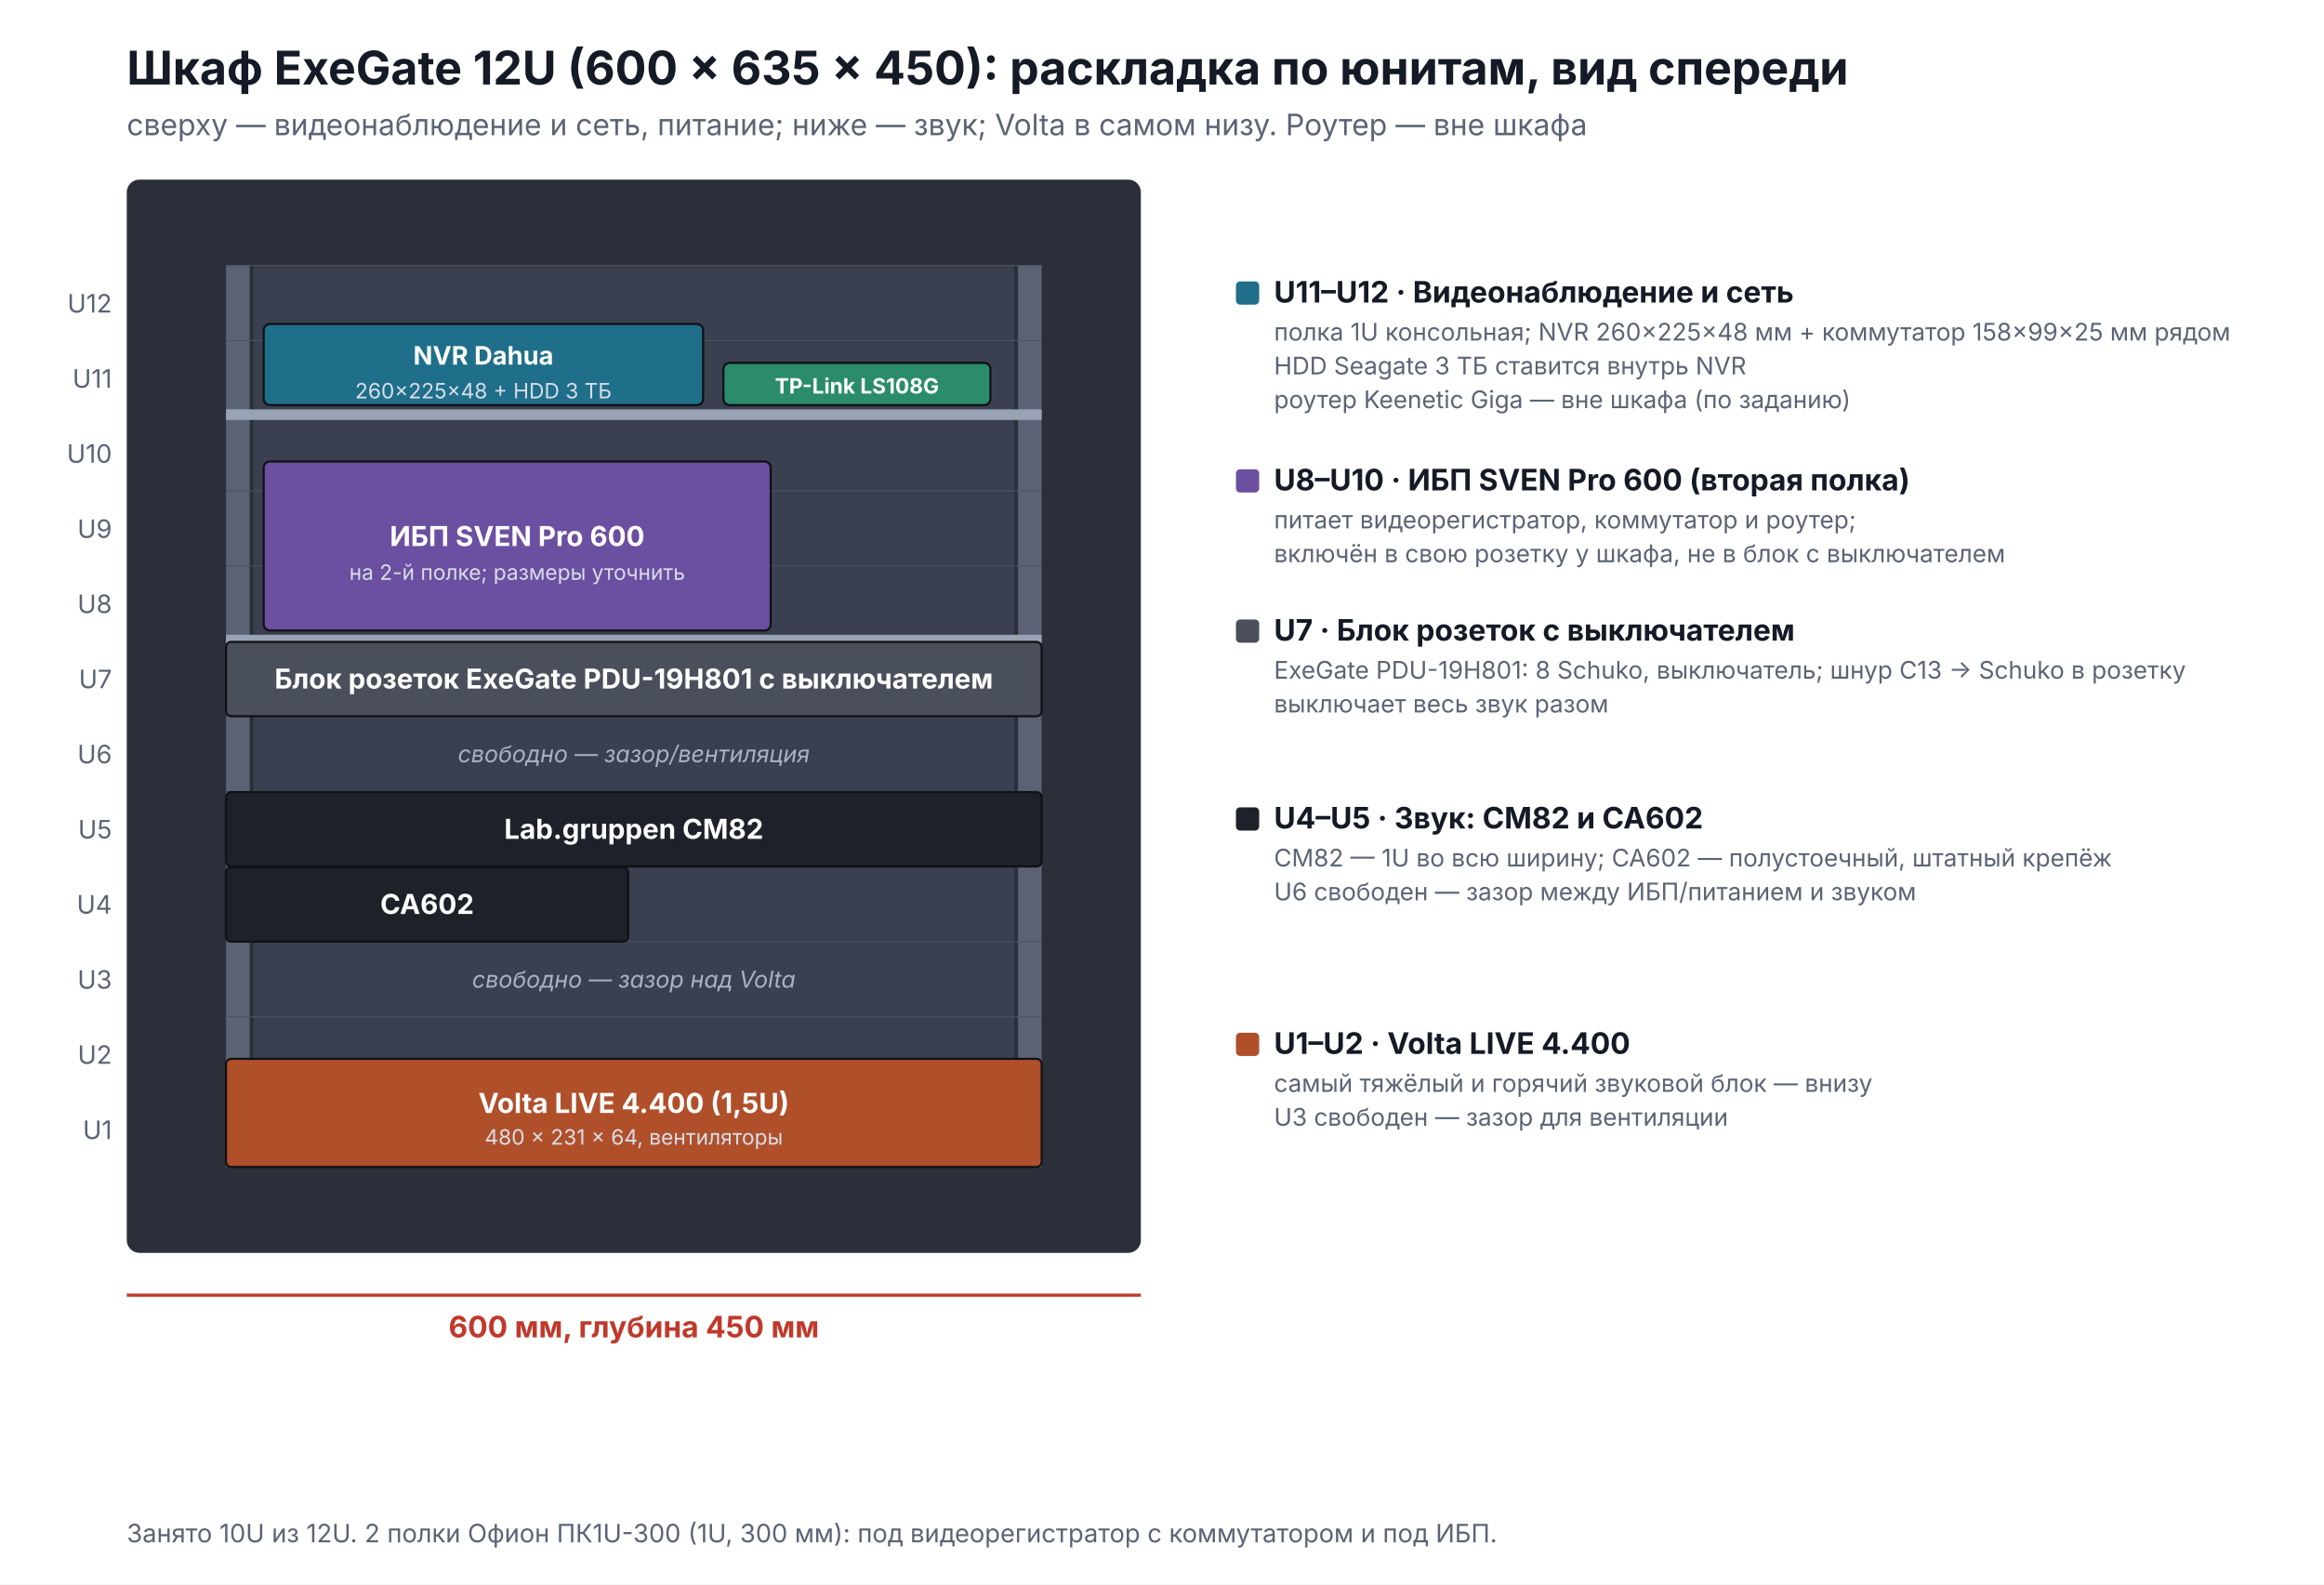
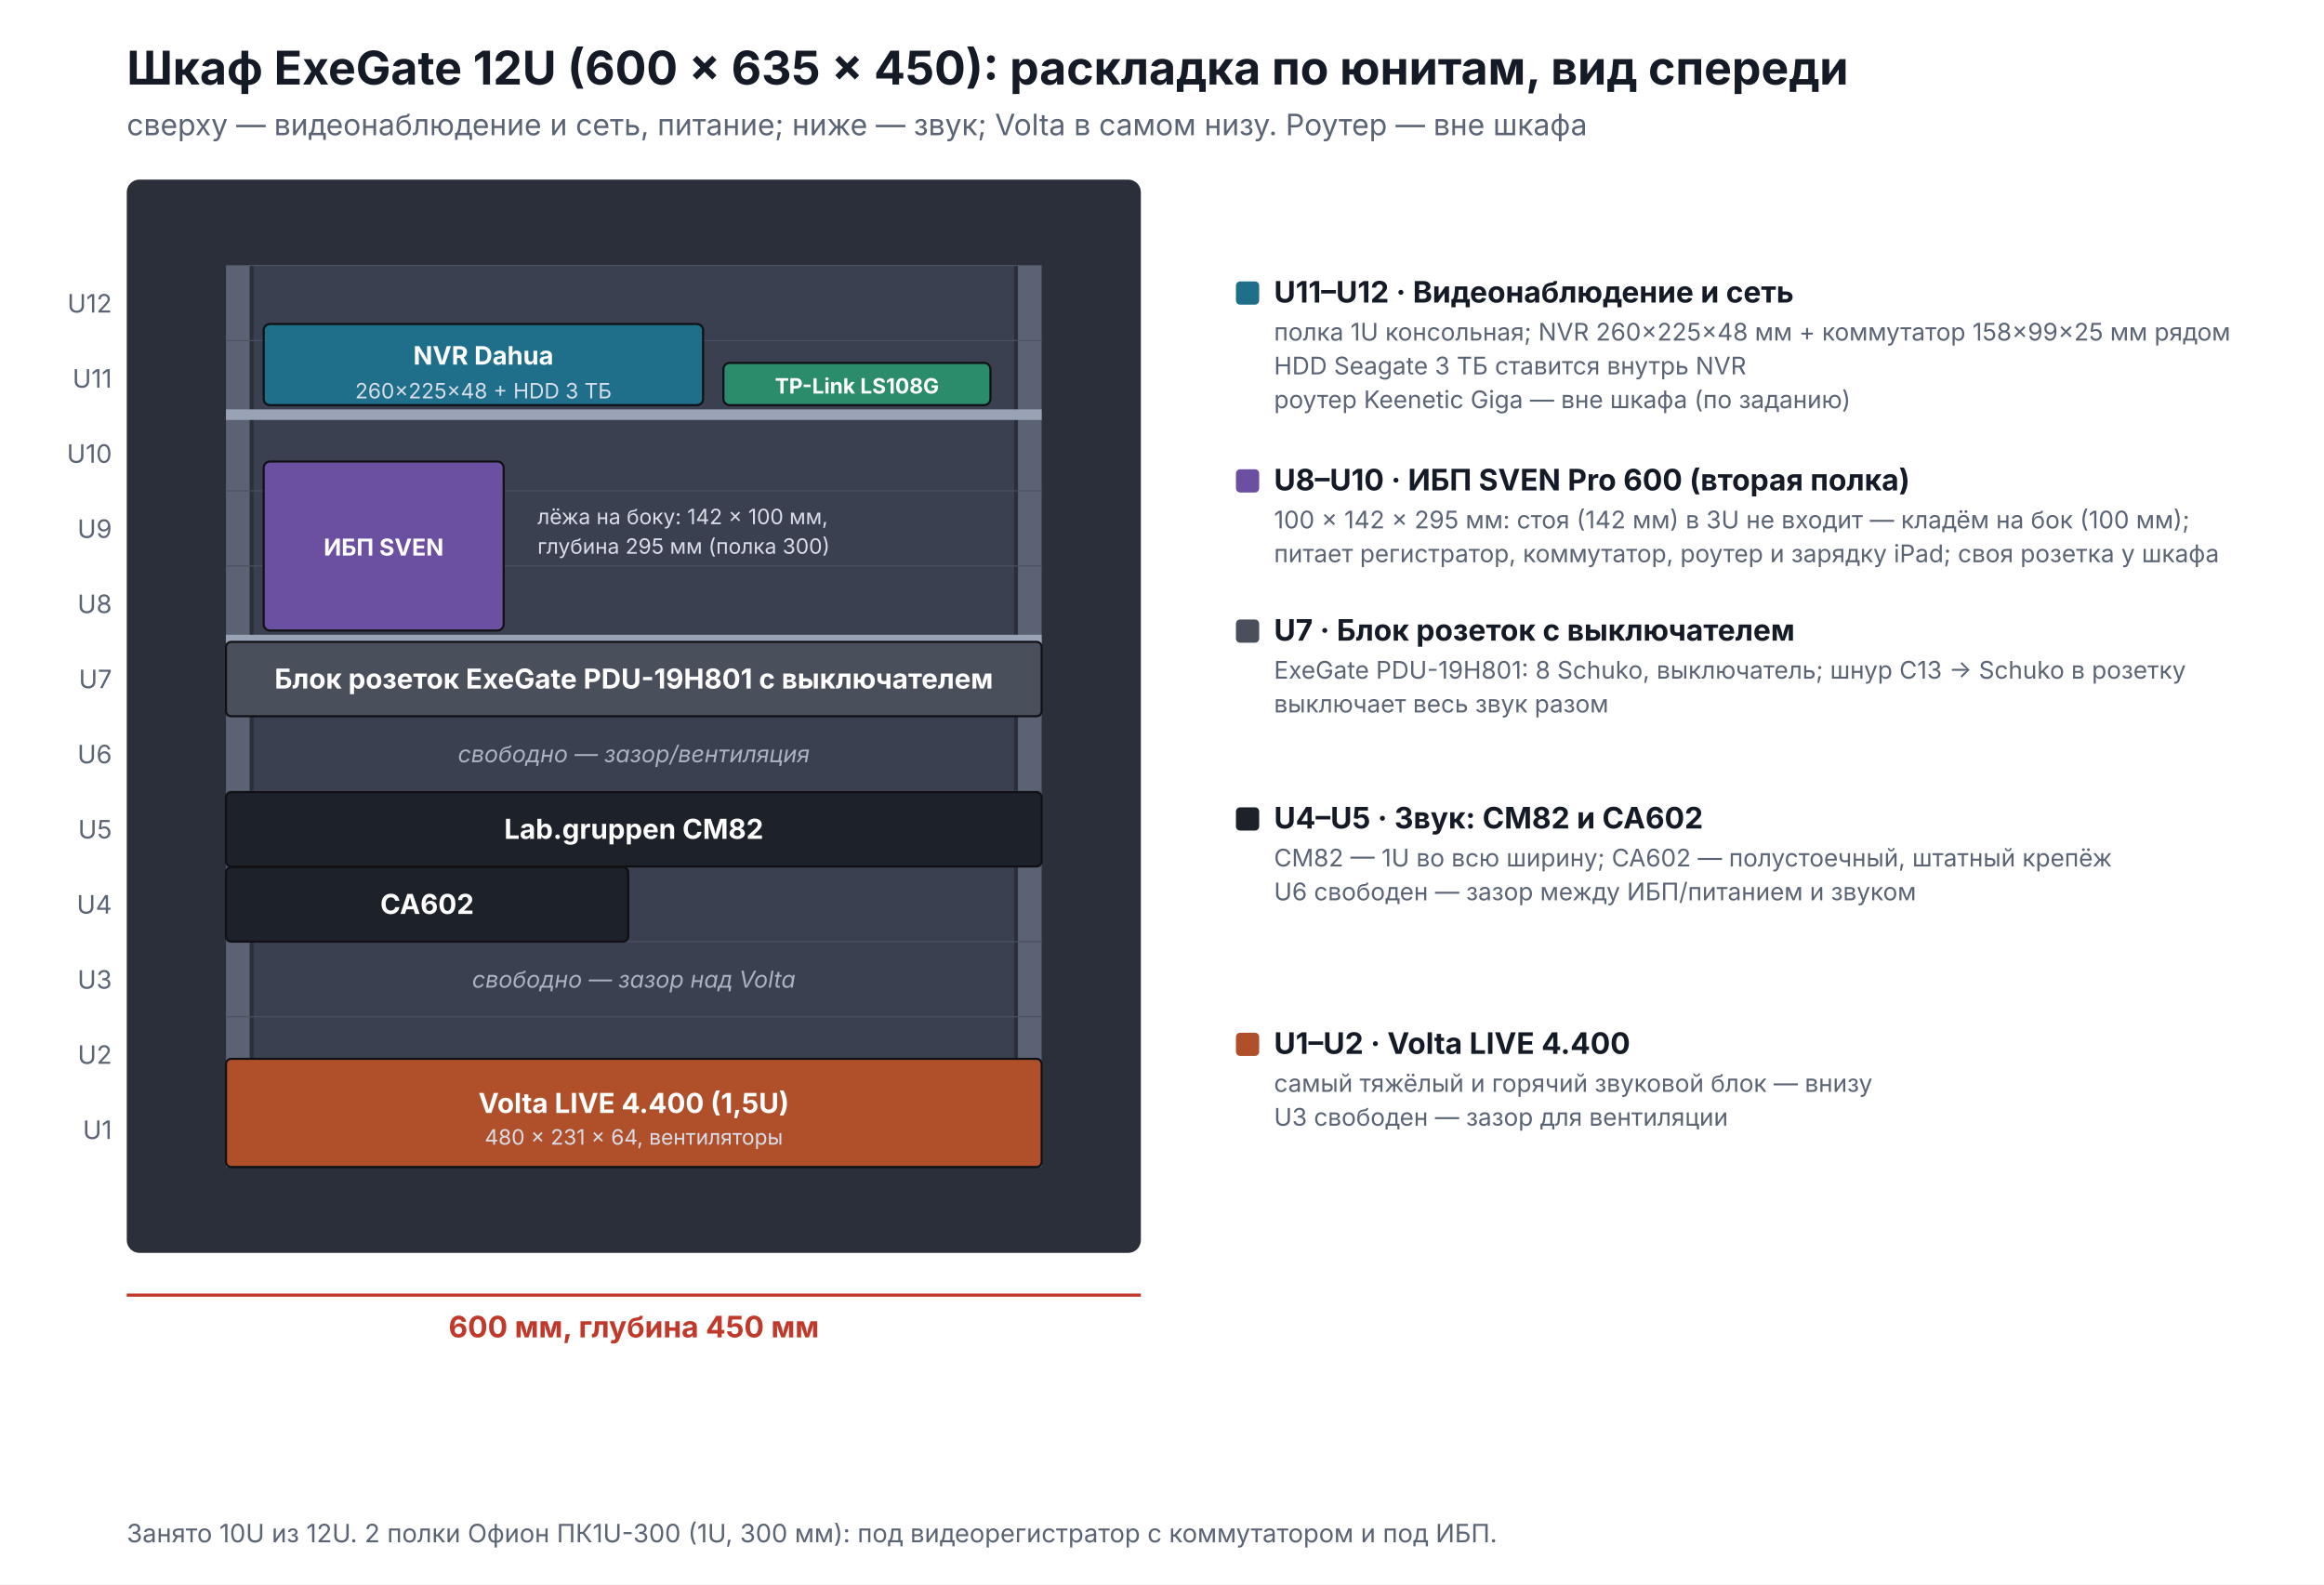
<svg xmlns="http://www.w3.org/2000/svg" viewBox="0 0 2200 1500" font-family="Inter, Arial, sans-serif">
  <rect width="2200" height="1500" fill="#ffffff" />
  <text x="120" y="80" font-size="44" font-weight="700" fill="#141a26">Шкаф ExeGate 12U (600 × 635 × 450): раскладка по юнитам, вид спереди</text>
  <text x="120" y="128" font-size="28" fill="#5b6475">сверху — видеонаблюдение и сеть, питание; ниже — звук; Volta в самом низу. Роутер — вне шкафа</text>
  <rect x="120" y="170" width="960.0" height="1016.0" rx="12" fill="#2b2f3a" />
  <rect x="240.0" y="251.28" width="720.0" height="853.44" fill="#3a4050" />
  <rect x="213.92" y="251.28" width="22.4" height="853.44" fill="#5b6273" />
  <rect x="963.68" y="251.28" width="22.4" height="853.44" fill="#5b6273" />
  <line x1="213.92" y1="1033.6" x2="986.08" y2="1033.6" stroke="#4a5163" stroke-width="1" />
  <text x="106" y="1078.16" text-anchor="end" font-size="24" fill="#5b6475">U1</text>
  <line x1="213.92" y1="962.48" x2="986.08" y2="962.48" stroke="#4a5163" stroke-width="1" />
  <text x="106" y="1007.04" text-anchor="end" font-size="24" fill="#5b6475">U2</text>
  <line x1="213.92" y1="891.36" x2="986.08" y2="891.36" stroke="#4a5163" stroke-width="1" />
  <text x="106" y="935.92" text-anchor="end" font-size="24" fill="#5b6475">U3</text>
  <line x1="213.92" y1="820.24" x2="986.08" y2="820.24" stroke="#4a5163" stroke-width="1" />
  <text x="106" y="864.8" text-anchor="end" font-size="24" fill="#5b6475">U4</text>
  <line x1="213.92" y1="749.12" x2="986.08" y2="749.12" stroke="#4a5163" stroke-width="1" />
  <text x="106" y="793.68" text-anchor="end" font-size="24" fill="#5b6475">U5</text>
  <line x1="213.92" y1="678.0" x2="986.08" y2="678.0" stroke="#4a5163" stroke-width="1" />
  <text x="106" y="722.56" text-anchor="end" font-size="24" fill="#5b6475">U6</text>
  <line x1="213.92" y1="606.88" x2="986.08" y2="606.88" stroke="#4a5163" stroke-width="1" />
  <text x="106" y="651.44" text-anchor="end" font-size="24" fill="#5b6475">U7</text>
  <line x1="213.92" y1="535.76" x2="986.08" y2="535.76" stroke="#4a5163" stroke-width="1" />
  <text x="106" y="580.32" text-anchor="end" font-size="24" fill="#5b6475">U8</text>
  <line x1="213.92" y1="464.64" x2="986.08" y2="464.64" stroke="#4a5163" stroke-width="1" />
  <text x="106" y="509.2" text-anchor="end" font-size="24" fill="#5b6475">U9</text>
  <line x1="213.92" y1="393.52" x2="986.08" y2="393.52" stroke="#4a5163" stroke-width="1" />
  <text x="106" y="438.08" text-anchor="end" font-size="24" fill="#5b6475">U10</text>
  <line x1="213.92" y1="322.4" x2="986.08" y2="322.4" stroke="#4a5163" stroke-width="1" />
  <text x="106" y="366.96" text-anchor="end" font-size="24" fill="#5b6475">U11</text>
  <line x1="213.92" y1="251.28" x2="986.08" y2="251.28" stroke="#4a5163" stroke-width="1" />
  <text x="106" y="295.84" text-anchor="end" font-size="24" fill="#5b6475">U12</text>
  <rect x="213.92" y="387.52" width="772.16" height="10" fill="#9aa3b5" />
  <rect x="249.6" y="306.72" width="416.0" height="76.8" rx="6" fill="#1f6f8b" stroke="#0f1115" stroke-width="2" />
  <text x="457.6" y="345.12" text-anchor="middle" font-size="24" font-weight="700" fill="#ffffff">NVR Dahua</text>
  <text x="457.6" y="377.12" text-anchor="middle" font-size="20" fill="#d8dde8">260×225×48 + HDD 3 ТБ</text>
  <rect x="684.8" y="343.52" width="252.8" height="40.0" rx="6" fill="#2a8c6a" stroke="#0f1115" stroke-width="2" />
  <text x="811.2" y="372.52" text-anchor="middle" font-size="20" font-weight="700" fill="#ffffff">TP-Link LS108G</text>
  <rect x="213.92" y="600.88" width="772.16" height="10" fill="#9aa3b5" />
-   <rect x="249.6" y="436.88" width="480.0" height="160.0" rx="6" fill="#6b4fa0" stroke="#0f1115" stroke-width="2" />
-   <text x="489.6" y="516.88" text-anchor="middle" font-size="26" font-weight="700" fill="#ffffff">ИБП SVEN Pro 600</text>
-   <text x="489.6" y="548.88" text-anchor="middle" font-size="20" fill="#d8dde8">на 2-й полке; размеры уточнить</text>
+   <rect x="249.6" y="436.88" width="227.2" height="160.0" rx="6" fill="#6b4fa0" stroke="#0f1115" stroke-width="2" />
+   <text x="363.2" y="525.88" text-anchor="middle" font-size="22" font-weight="700" fill="#ffffff">ИБП SVEN</text>
+   <text x="508.8" y="496.2" font-size="20" fill="#d8dde8">лёжа на боку: 142 × 100 мм,</text>
+   <text x="508.8" y="524.2" font-size="20" fill="#d8dde8">глубина 295 мм (полка 300)</text>
  <rect x="213.92" y="607.6" width="772.16" height="70.4" rx="5" fill="#4a4f5c" stroke="#0f1115" stroke-width="2" />
  <text x="600.0" y="651.8" text-anchor="middle" font-size="26" font-weight="700" fill="#ffffff">Блок розеток ExeGate PDU-19H801 с выключателем</text>
  <rect x="213.92" y="749.84" width="772.16" height="70.4" rx="5" fill="#1d2129" stroke="#0f1115" stroke-width="2" />
  <text x="600.0" y="794.04" text-anchor="middle" font-size="26" font-weight="700" fill="#ffffff">Lab.gruppen CM82</text>
  <rect x="213.92" y="820.96" width="380.8" height="70.4" rx="5" fill="#1d2129" stroke="#0f1115" stroke-width="2" />
  <text x="404.32" y="865.16" text-anchor="middle" font-size="26" font-weight="700" fill="#ffffff">CA602</text>
  <rect x="213.92" y="1002.32" width="772.16" height="102.4" rx="5" fill="#b0502a" stroke="#0f1115" stroke-width="2" />
  <text x="600.0" y="1053.52" text-anchor="middle" font-size="26" font-weight="700" fill="#ffffff">Volta LIVE 4.400 (1,5U)</text>
  <text x="600.0" y="1083.52" text-anchor="middle" font-size="20" fill="#d8dde8">480 × 231 × 64, вентиляторы</text>
  <text x="600.0" y="721.56" text-anchor="middle" font-size="22" fill="#aab2c3" font-style="italic">свободно — зазор/вентиляция</text>
  <text x="600.0" y="934.92" text-anchor="middle" font-size="22" fill="#aab2c3" font-style="italic">свободно — зазор над Volta</text>
  <rect x="1170.0" y="266.4" width="22" height="22" rx="4" fill="#1f6f8b" />
  <text x="1206.0" y="286.4" font-size="28" font-weight="700" fill="#141a26">U11–U12 · Видеонаблюдение и сеть</text>
  <text x="1206.0" y="322.4" font-size="23" fill="#5b6475">полка 1U консольная; NVR 260×225×48 мм + коммутатор 158×99×25 мм рядом</text>
  <text x="1206.0" y="354.4" font-size="23" fill="#5b6475">HDD Seagate 3 ТБ ставится внутрь NVR</text>
  <text x="1206.0" y="386.4" font-size="23" fill="#5b6475">роутер Keenetic Giga — вне шкафа (по заданию)</text>
  <rect x="1170.0" y="444.2" width="22" height="22" rx="4" fill="#6b4fa0" />
  <text x="1206.0" y="464.2" font-size="28" font-weight="700" fill="#141a26">U8–U10 · ИБП SVEN Pro 600 (вторая полка)</text>
-   <text x="1206.0" y="500.2" font-size="23" fill="#5b6475">питает видеорегистратор, коммутатор и роутер;</text>
-   <text x="1206.0" y="532.2" font-size="23" fill="#5b6475">включён в свою розетку у шкафа, не в блок с выключателем</text>
+   <text x="1206.0" y="500.2" font-size="23" fill="#5b6475">100 × 142 × 295 мм: стоя (142 мм) в 3U не входит — кладём на бок (100 мм);</text>
+   <text x="1206.0" y="532.2" font-size="23" fill="#5b6475">питает регистратор, коммутатор, роутер и зарядку iPad; своя розетка у шкафа</text>
  <rect x="1170.0" y="586.44" width="22" height="22" rx="4" fill="#4a4f5c" />
  <text x="1206.0" y="606.44" font-size="28" font-weight="700" fill="#141a26">U7 · Блок розеток с выключателем</text>
  <text x="1206.0" y="642.44" font-size="23" fill="#5b6475">ExeGate PDU-19H801: 8 Schuko, выключатель; шнур C13 → Schuko в розетку</text>
  <text x="1206.0" y="674.44" font-size="23" fill="#5b6475">выключает весь звук разом</text>
  <rect x="1170.0" y="764.24" width="22" height="22" rx="4" fill="#1d2129" />
  <text x="1206.0" y="784.24" font-size="28" font-weight="700" fill="#141a26">U4–U5 · Звук: CM82 и CA602</text>
  <text x="1206.0" y="820.24" font-size="23" fill="#5b6475">CM82 — 1U во всю ширину; CA602 — полустоечный, штатный крепёж</text>
  <text x="1206.0" y="852.24" font-size="23" fill="#5b6475">U6 свободен — зазор между ИБП/питанием и звуком</text>
  <rect x="1170.0" y="977.6" width="22" height="22" rx="4" fill="#b0502a" />
  <text x="1206.0" y="997.6" font-size="28" font-weight="700" fill="#141a26">U1–U2 · Volta LIVE 4.400</text>
  <text x="1206.0" y="1033.6" font-size="23" fill="#5b6475">самый тяжёлый и горячий звуковой блок — внизу</text>
  <text x="1206.0" y="1065.6" font-size="23" fill="#5b6475">U3 свободен — зазор для вентиляции</text>
  <line x1="120" y1="1226.0" x2="1080.0" y2="1226.0" stroke="#c0392b" stroke-width="3" />
  <text x="600.0" y="1266.0" text-anchor="middle" font-size="28" font-weight="700" fill="#c0392b">600 мм, глубина 450 мм</text>
  <text x="120" y="1460" font-size="24" fill="#5b6475">Занято 10U из 12U. 2 полки Офион ПК1U-300 (1U, 300 мм): под видеорегистратор с коммутатором и под ИБП.</text>
</svg>
